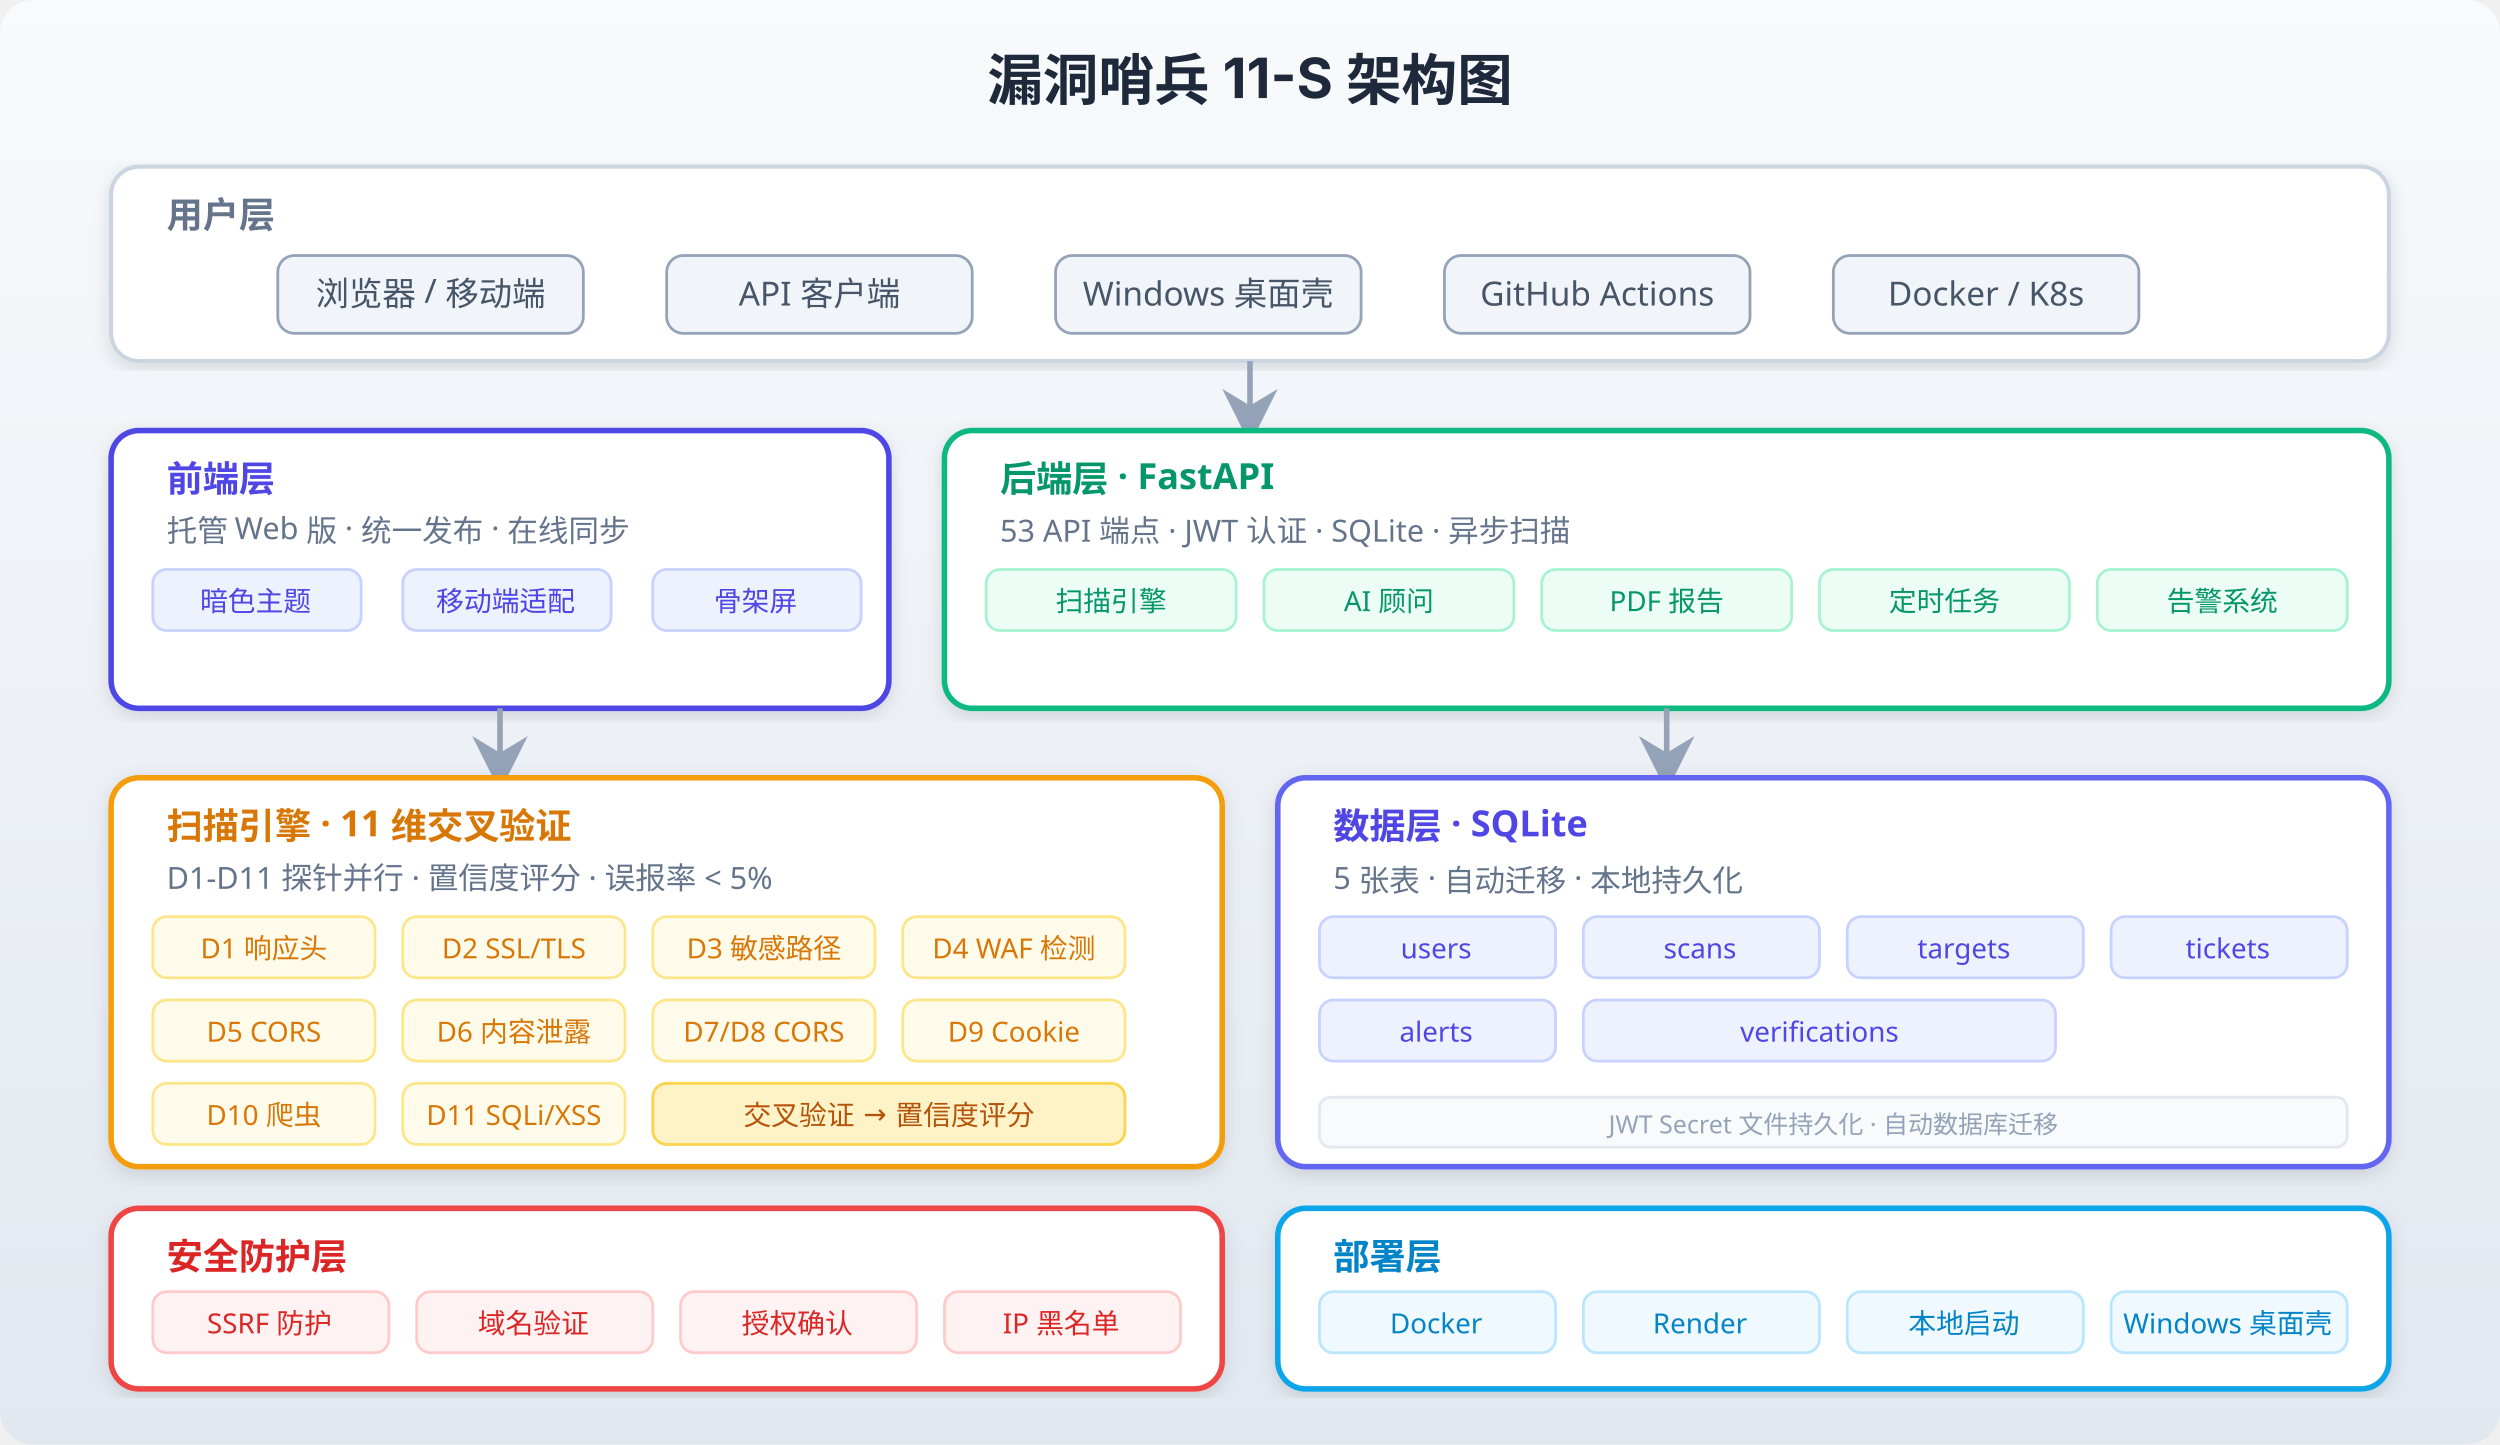
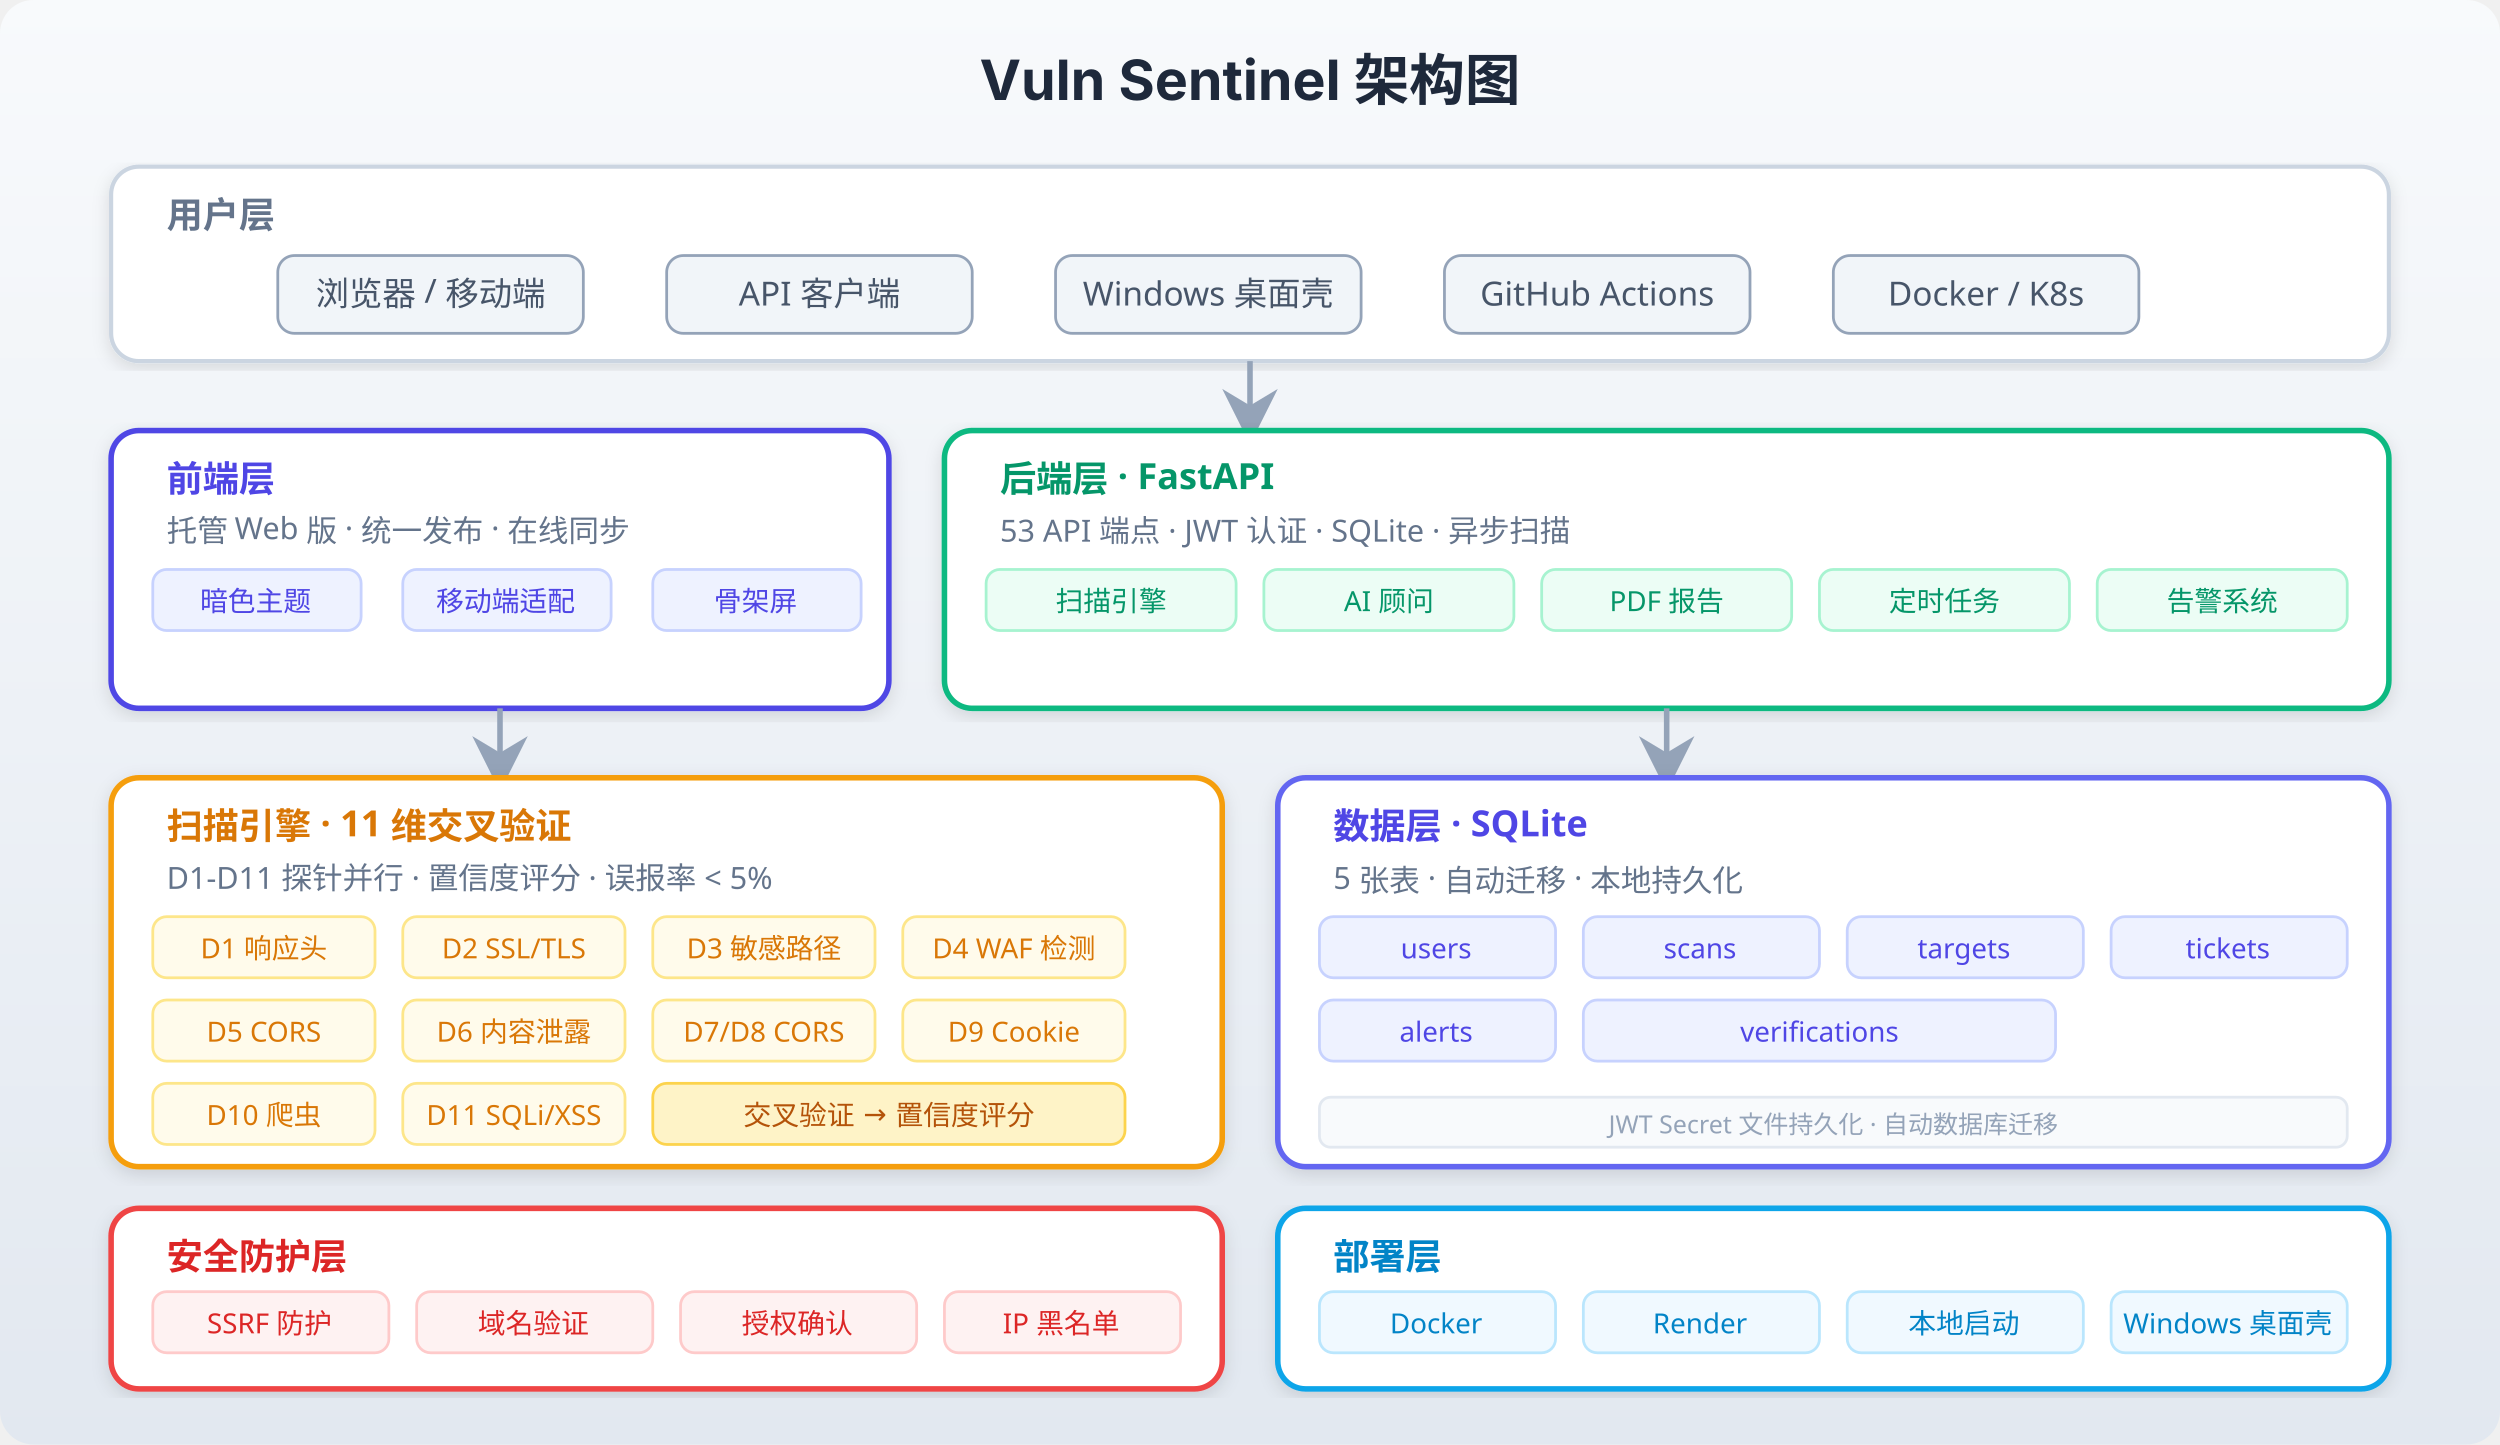
<svg xmlns="http://www.w3.org/2000/svg" viewBox="0 0 900 520" width="900" height="520">
  <defs>
    <linearGradient id="bgGrad" x1="0" y1="0" x2="0" y2="1">
      <stop offset="0" stop-color="#f8fafc" />
      <stop offset="1" stop-color="#e2e8f0" />
    </linearGradient>
    <linearGradient id="primaryGrad" x1="0" y1="0" x2="0" y2="1">
      <stop offset="0" stop-color="#4f46e5" />
      <stop offset="1" stop-color="#4338ca" />
    </linearGradient>
    <linearGradient id="successGrad" x1="0" y1="0" x2="0" y2="1">
      <stop offset="0" stop-color="#10b981" />
      <stop offset="1" stop-color="#059669" />
    </linearGradient>
    <linearGradient id="warnGrad" x1="0" y1="0" x2="0" y2="1">
      <stop offset="0" stop-color="#f59e0b" />
      <stop offset="1" stop-color="#d97706" />
    </linearGradient>
    <filter id="shadow" x="-5%" y="-5%" width="110%" height="110%">
      <feDropShadow dx="0" dy="2" stdDeviation="3" flood-color="#000000" flood-opacity="0.12" />
    </filter>
  </defs>
  <rect width="900" height="520" rx="12" fill="url(#bgGrad)" />
-   <text x="450" y="36" text-anchor="middle" font-family="system-ui, -apple-system, sans-serif" font-size="20" font-weight="700" fill="#1e293b">漏洞哨兵 11-S 架构图</text>
+   <text x="450" y="36" text-anchor="middle" font-family="system-ui, -apple-system, sans-serif" font-size="20" font-weight="700" fill="#1e293b">Vuln Sentinel 架构图</text>
  <rect x="40" y="60" width="820" height="70" rx="10" fill="#ffffff" stroke="#cbd5e1" stroke-width="1.5" filter="url(#shadow)" />
  <text x="60" y="82" font-family="system-ui, sans-serif" font-size="13" font-weight="600" fill="#64748b">用户层</text>
  <rect x="100" y="92" width="110" height="28" rx="6" fill="#f1f5f9" stroke="#94a3b8" stroke-width="1" />
  <text x="155" y="110" text-anchor="middle" font-family="system-ui, sans-serif" font-size="12" fill="#475569">浏览器 / 移动端</text>
  <rect x="240" y="92" width="110" height="28" rx="6" fill="#f1f5f9" stroke="#94a3b8" stroke-width="1" />
  <text x="295" y="110" text-anchor="middle" font-family="system-ui, sans-serif" font-size="12" fill="#475569">API 客户端</text>
  <rect x="380" y="92" width="110" height="28" rx="6" fill="#f1f5f9" stroke="#94a3b8" stroke-width="1" />
  <text x="435" y="110" text-anchor="middle" font-family="system-ui, sans-serif" font-size="12" fill="#475569">Windows 桌面壳</text>
  <rect x="520" y="92" width="110" height="28" rx="6" fill="#f1f5f9" stroke="#94a3b8" stroke-width="1" />
  <text x="575" y="110" text-anchor="middle" font-family="system-ui, sans-serif" font-size="12" fill="#475569">GitHub Actions</text>
  <rect x="660" y="92" width="110" height="28" rx="6" fill="#f1f5f9" stroke="#94a3b8" stroke-width="1" />
  <text x="715" y="110" text-anchor="middle" font-family="system-ui, sans-serif" font-size="12" fill="#475569">Docker / K8s</text>
  <line x1="450" y1="130" x2="450" y2="150" stroke="#94a3b8" stroke-width="2" marker-end="url(#arrowDown)" />
  <defs>
    <marker id="arrowDown" markerWidth="10" markerHeight="10" refX="5" refY="5" orient="auto">
      <path d="M0,0 L10,5 L0,10 L3,5 Z" fill="#94a3b8" />
    </marker>
  </defs>
  <rect x="40" y="155" width="280" height="100" rx="10" fill="#ffffff" stroke="#4f46e5" stroke-width="2" filter="url(#shadow)" />
  <text x="60" y="177" font-family="system-ui, sans-serif" font-size="13" font-weight="600" fill="#4f46e5">前端层</text>
  <text x="60" y="195" font-family="system-ui, sans-serif" font-size="11" fill="#64748b">托管 Web 版 · 统一发布 · 在线同步</text>
  <rect x="55" y="205" width="75" height="22" rx="5" fill="#eef2ff" stroke="#c7d2fe" stroke-width="1" />
  <text x="92" y="220" text-anchor="middle" font-family="system-ui, sans-serif" font-size="10" fill="#4f46e5">暗色主题</text>
  <rect x="145" y="205" width="75" height="22" rx="5" fill="#eef2ff" stroke="#c7d2fe" stroke-width="1" />
  <text x="182" y="220" text-anchor="middle" font-family="system-ui, sans-serif" font-size="10" fill="#4f46e5">移动端适配</text>
  <rect x="235" y="205" width="75" height="22" rx="5" fill="#eef2ff" stroke="#c7d2fe" stroke-width="1" />
  <text x="272" y="220" text-anchor="middle" font-family="system-ui, sans-serif" font-size="10" fill="#4f46e5">骨架屏</text>
  <rect x="340" y="155" width="520" height="100" rx="10" fill="#ffffff" stroke="#10b981" stroke-width="2" filter="url(#shadow)" />
  <text x="360" y="177" font-family="system-ui, sans-serif" font-size="13" font-weight="600" fill="#059669">后端层 · FastAPI</text>
  <text x="360" y="195" font-family="system-ui, sans-serif" font-size="11" fill="#64748b">53 API 端点 · JWT 认证 · SQLite · 异步扫描</text>
  <rect x="355" y="205" width="90" height="22" rx="5" fill="#ecfdf5" stroke="#a7f3d0" stroke-width="1" />
  <text x="400" y="220" text-anchor="middle" font-family="system-ui, sans-serif" font-size="10" fill="#059669">扫描引擎</text>
  <rect x="455" y="205" width="90" height="22" rx="5" fill="#ecfdf5" stroke="#a7f3d0" stroke-width="1" />
  <text x="500" y="220" text-anchor="middle" font-family="system-ui, sans-serif" font-size="10" fill="#059669">AI 顾问</text>
  <rect x="555" y="205" width="90" height="22" rx="5" fill="#ecfdf5" stroke="#a7f3d0" stroke-width="1" />
  <text x="600" y="220" text-anchor="middle" font-family="system-ui, sans-serif" font-size="10" fill="#059669">PDF 报告</text>
  <rect x="655" y="205" width="90" height="22" rx="5" fill="#ecfdf5" stroke="#a7f3d0" stroke-width="1" />
  <text x="700" y="220" text-anchor="middle" font-family="system-ui, sans-serif" font-size="10" fill="#059669">定时任务</text>
  <rect x="755" y="205" width="90" height="22" rx="5" fill="#ecfdf5" stroke="#a7f3d0" stroke-width="1" />
  <text x="800" y="220" text-anchor="middle" font-family="system-ui, sans-serif" font-size="10" fill="#059669">告警系统</text>
  <line x1="180" y1="255" x2="180" y2="275" stroke="#94a3b8" stroke-width="2" marker-end="url(#arrowDown)" />
  <line x1="600" y1="255" x2="600" y2="275" stroke="#94a3b8" stroke-width="2" marker-end="url(#arrowDown)" />
  <rect x="40" y="280" width="400" height="140" rx="10" fill="#ffffff" stroke="#f59e0b" stroke-width="2" filter="url(#shadow)" />
  <text x="60" y="302" font-family="system-ui, sans-serif" font-size="13" font-weight="600" fill="#d97706">扫描引擎 · 11 维交叉验证</text>
  <text x="60" y="320" font-family="system-ui, sans-serif" font-size="11" fill="#64748b">D1-D11 探针并行 · 置信度评分 · 误报率 &lt; 5%</text>
  <rect x="55" y="330" width="80" height="22" rx="5" fill="#fffbeb" stroke="#fde68a" stroke-width="1" />
  <text x="95" y="345" text-anchor="middle" font-family="system-ui, sans-serif" font-size="10" fill="#d97706">D1 响应头</text>
  <rect x="145" y="330" width="80" height="22" rx="5" fill="#fffbeb" stroke="#fde68a" stroke-width="1" />
  <text x="185" y="345" text-anchor="middle" font-family="system-ui, sans-serif" font-size="10" fill="#d97706">D2 SSL/TLS</text>
  <rect x="235" y="330" width="80" height="22" rx="5" fill="#fffbeb" stroke="#fde68a" stroke-width="1" />
  <text x="275" y="345" text-anchor="middle" font-family="system-ui, sans-serif" font-size="10" fill="#d97706">D3 敏感路径</text>
  <rect x="325" y="330" width="80" height="22" rx="5" fill="#fffbeb" stroke="#fde68a" stroke-width="1" />
  <text x="365" y="345" text-anchor="middle" font-family="system-ui, sans-serif" font-size="10" fill="#d97706">D4 WAF 检测</text>
  <rect x="55" y="360" width="80" height="22" rx="5" fill="#fffbeb" stroke="#fde68a" stroke-width="1" />
  <text x="95" y="375" text-anchor="middle" font-family="system-ui, sans-serif" font-size="10" fill="#d97706">D5 CORS</text>
  <rect x="145" y="360" width="80" height="22" rx="5" fill="#fffbeb" stroke="#fde68a" stroke-width="1" />
  <text x="185" y="375" text-anchor="middle" font-family="system-ui, sans-serif" font-size="10" fill="#d97706">D6 内容泄露</text>
  <rect x="235" y="360" width="80" height="22" rx="5" fill="#fffbeb" stroke="#fde68a" stroke-width="1" />
  <text x="275" y="375" text-anchor="middle" font-family="system-ui, sans-serif" font-size="10" fill="#d97706">D7/D8 CORS</text>
  <rect x="325" y="360" width="80" height="22" rx="5" fill="#fffbeb" stroke="#fde68a" stroke-width="1" />
  <text x="365" y="375" text-anchor="middle" font-family="system-ui, sans-serif" font-size="10" fill="#d97706">D9 Cookie</text>
  <rect x="55" y="390" width="80" height="22" rx="5" fill="#fffbeb" stroke="#fde68a" stroke-width="1" />
  <text x="95" y="405" text-anchor="middle" font-family="system-ui, sans-serif" font-size="10" fill="#d97706">D10 爬虫</text>
  <rect x="145" y="390" width="80" height="22" rx="5" fill="#fffbeb" stroke="#fde68a" stroke-width="1" />
  <text x="185" y="405" text-anchor="middle" font-family="system-ui, sans-serif" font-size="10" fill="#d97706">D11 SQLi/XSS</text>
  <rect x="235" y="390" width="170" height="22" rx="5" fill="#fef3c7" stroke="#fcd34d" stroke-width="1" />
  <text x="320" y="405" text-anchor="middle" font-family="system-ui, sans-serif" font-size="10" fill="#b45309">交叉验证 → 置信度评分</text>
  <rect x="460" y="280" width="400" height="140" rx="10" fill="#ffffff" stroke="#6366f1" stroke-width="2" filter="url(#shadow)" />
  <text x="480" y="302" font-family="system-ui, sans-serif" font-size="13" font-weight="600" fill="#4f46e5">数据层 · SQLite</text>
  <text x="480" y="320" font-family="system-ui, sans-serif" font-size="11" fill="#64748b">5 张表 · 自动迁移 · 本地持久化</text>
  <rect x="475" y="330" width="85" height="22" rx="5" fill="#eef2ff" stroke="#c7d2fe" stroke-width="1" />
  <text x="517" y="345" text-anchor="middle" font-family="system-ui, sans-serif" font-size="10" fill="#4f46e5">users</text>
  <rect x="570" y="330" width="85" height="22" rx="5" fill="#eef2ff" stroke="#c7d2fe" stroke-width="1" />
  <text x="612" y="345" text-anchor="middle" font-family="system-ui, sans-serif" font-size="10" fill="#4f46e5">scans</text>
  <rect x="665" y="330" width="85" height="22" rx="5" fill="#eef2ff" stroke="#c7d2fe" stroke-width="1" />
  <text x="707" y="345" text-anchor="middle" font-family="system-ui, sans-serif" font-size="10" fill="#4f46e5">targets</text>
  <rect x="760" y="330" width="85" height="22" rx="5" fill="#eef2ff" stroke="#c7d2fe" stroke-width="1" />
  <text x="802" y="345" text-anchor="middle" font-family="system-ui, sans-serif" font-size="10" fill="#4f46e5">tickets</text>
  <rect x="475" y="360" width="85" height="22" rx="5" fill="#eef2ff" stroke="#c7d2fe" stroke-width="1" />
  <text x="517" y="375" text-anchor="middle" font-family="system-ui, sans-serif" font-size="10" fill="#4f46e5">alerts</text>
  <rect x="570" y="360" width="170" height="22" rx="5" fill="#eef2ff" stroke="#c7d2fe" stroke-width="1" />
  <text x="655" y="375" text-anchor="middle" font-family="system-ui, sans-serif" font-size="10" fill="#4f46e5">verifications</text>
  <rect x="475" y="395" width="370" height="18" rx="4" fill="#f8fafc" stroke="#e2e8f0" stroke-width="1" />
  <text x="660" y="408" text-anchor="middle" font-family="system-ui, sans-serif" font-size="9" fill="#94a3b8">JWT Secret 文件持久化 · 自动数据库迁移</text>
  <rect x="40" y="435" width="400" height="65" rx="10" fill="#ffffff" stroke="#ef4444" stroke-width="2" filter="url(#shadow)" />
  <text x="60" y="457" font-family="system-ui, sans-serif" font-size="13" font-weight="600" fill="#dc2626">安全防护层</text>
  <rect x="55" y="465" width="85" height="22" rx="5" fill="#fef2f2" stroke="#fecaca" stroke-width="1" />
  <text x="97" y="480" text-anchor="middle" font-family="system-ui, sans-serif" font-size="10" fill="#dc2626">SSRF 防护</text>
  <rect x="150" y="465" width="85" height="22" rx="5" fill="#fef2f2" stroke="#fecaca" stroke-width="1" />
  <text x="192" y="480" text-anchor="middle" font-family="system-ui, sans-serif" font-size="10" fill="#dc2626">域名验证</text>
  <rect x="245" y="465" width="85" height="22" rx="5" fill="#fef2f2" stroke="#fecaca" stroke-width="1" />
  <text x="287" y="480" text-anchor="middle" font-family="system-ui, sans-serif" font-size="10" fill="#dc2626">授权确认</text>
  <rect x="340" y="465" width="85" height="22" rx="5" fill="#fef2f2" stroke="#fecaca" stroke-width="1" />
  <text x="382" y="480" text-anchor="middle" font-family="system-ui, sans-serif" font-size="10" fill="#dc2626">IP 黑名单</text>
  <rect x="460" y="435" width="400" height="65" rx="10" fill="#ffffff" stroke="#0ea5e9" stroke-width="2" filter="url(#shadow)" />
  <text x="480" y="457" font-family="system-ui, sans-serif" font-size="13" font-weight="600" fill="#0284c7">部署层</text>
  <rect x="475" y="465" width="85" height="22" rx="5" fill="#f0f9ff" stroke="#bae6fd" stroke-width="1" />
  <text x="517" y="480" text-anchor="middle" font-family="system-ui, sans-serif" font-size="10" fill="#0284c7">Docker</text>
  <rect x="570" y="465" width="85" height="22" rx="5" fill="#f0f9ff" stroke="#bae6fd" stroke-width="1" />
  <text x="612" y="480" text-anchor="middle" font-family="system-ui, sans-serif" font-size="10" fill="#0284c7">Render</text>
  <rect x="665" y="465" width="85" height="22" rx="5" fill="#f0f9ff" stroke="#bae6fd" stroke-width="1" />
  <text x="707" y="480" text-anchor="middle" font-family="system-ui, sans-serif" font-size="10" fill="#0284c7">本地启动</text>
  <rect x="760" y="465" width="85" height="22" rx="5" fill="#f0f9ff" stroke="#bae6fd" stroke-width="1" />
  <text x="802" y="480" text-anchor="middle" font-family="system-ui, sans-serif" font-size="10" fill="#0284c7">Windows 桌面壳</text>
</svg>
